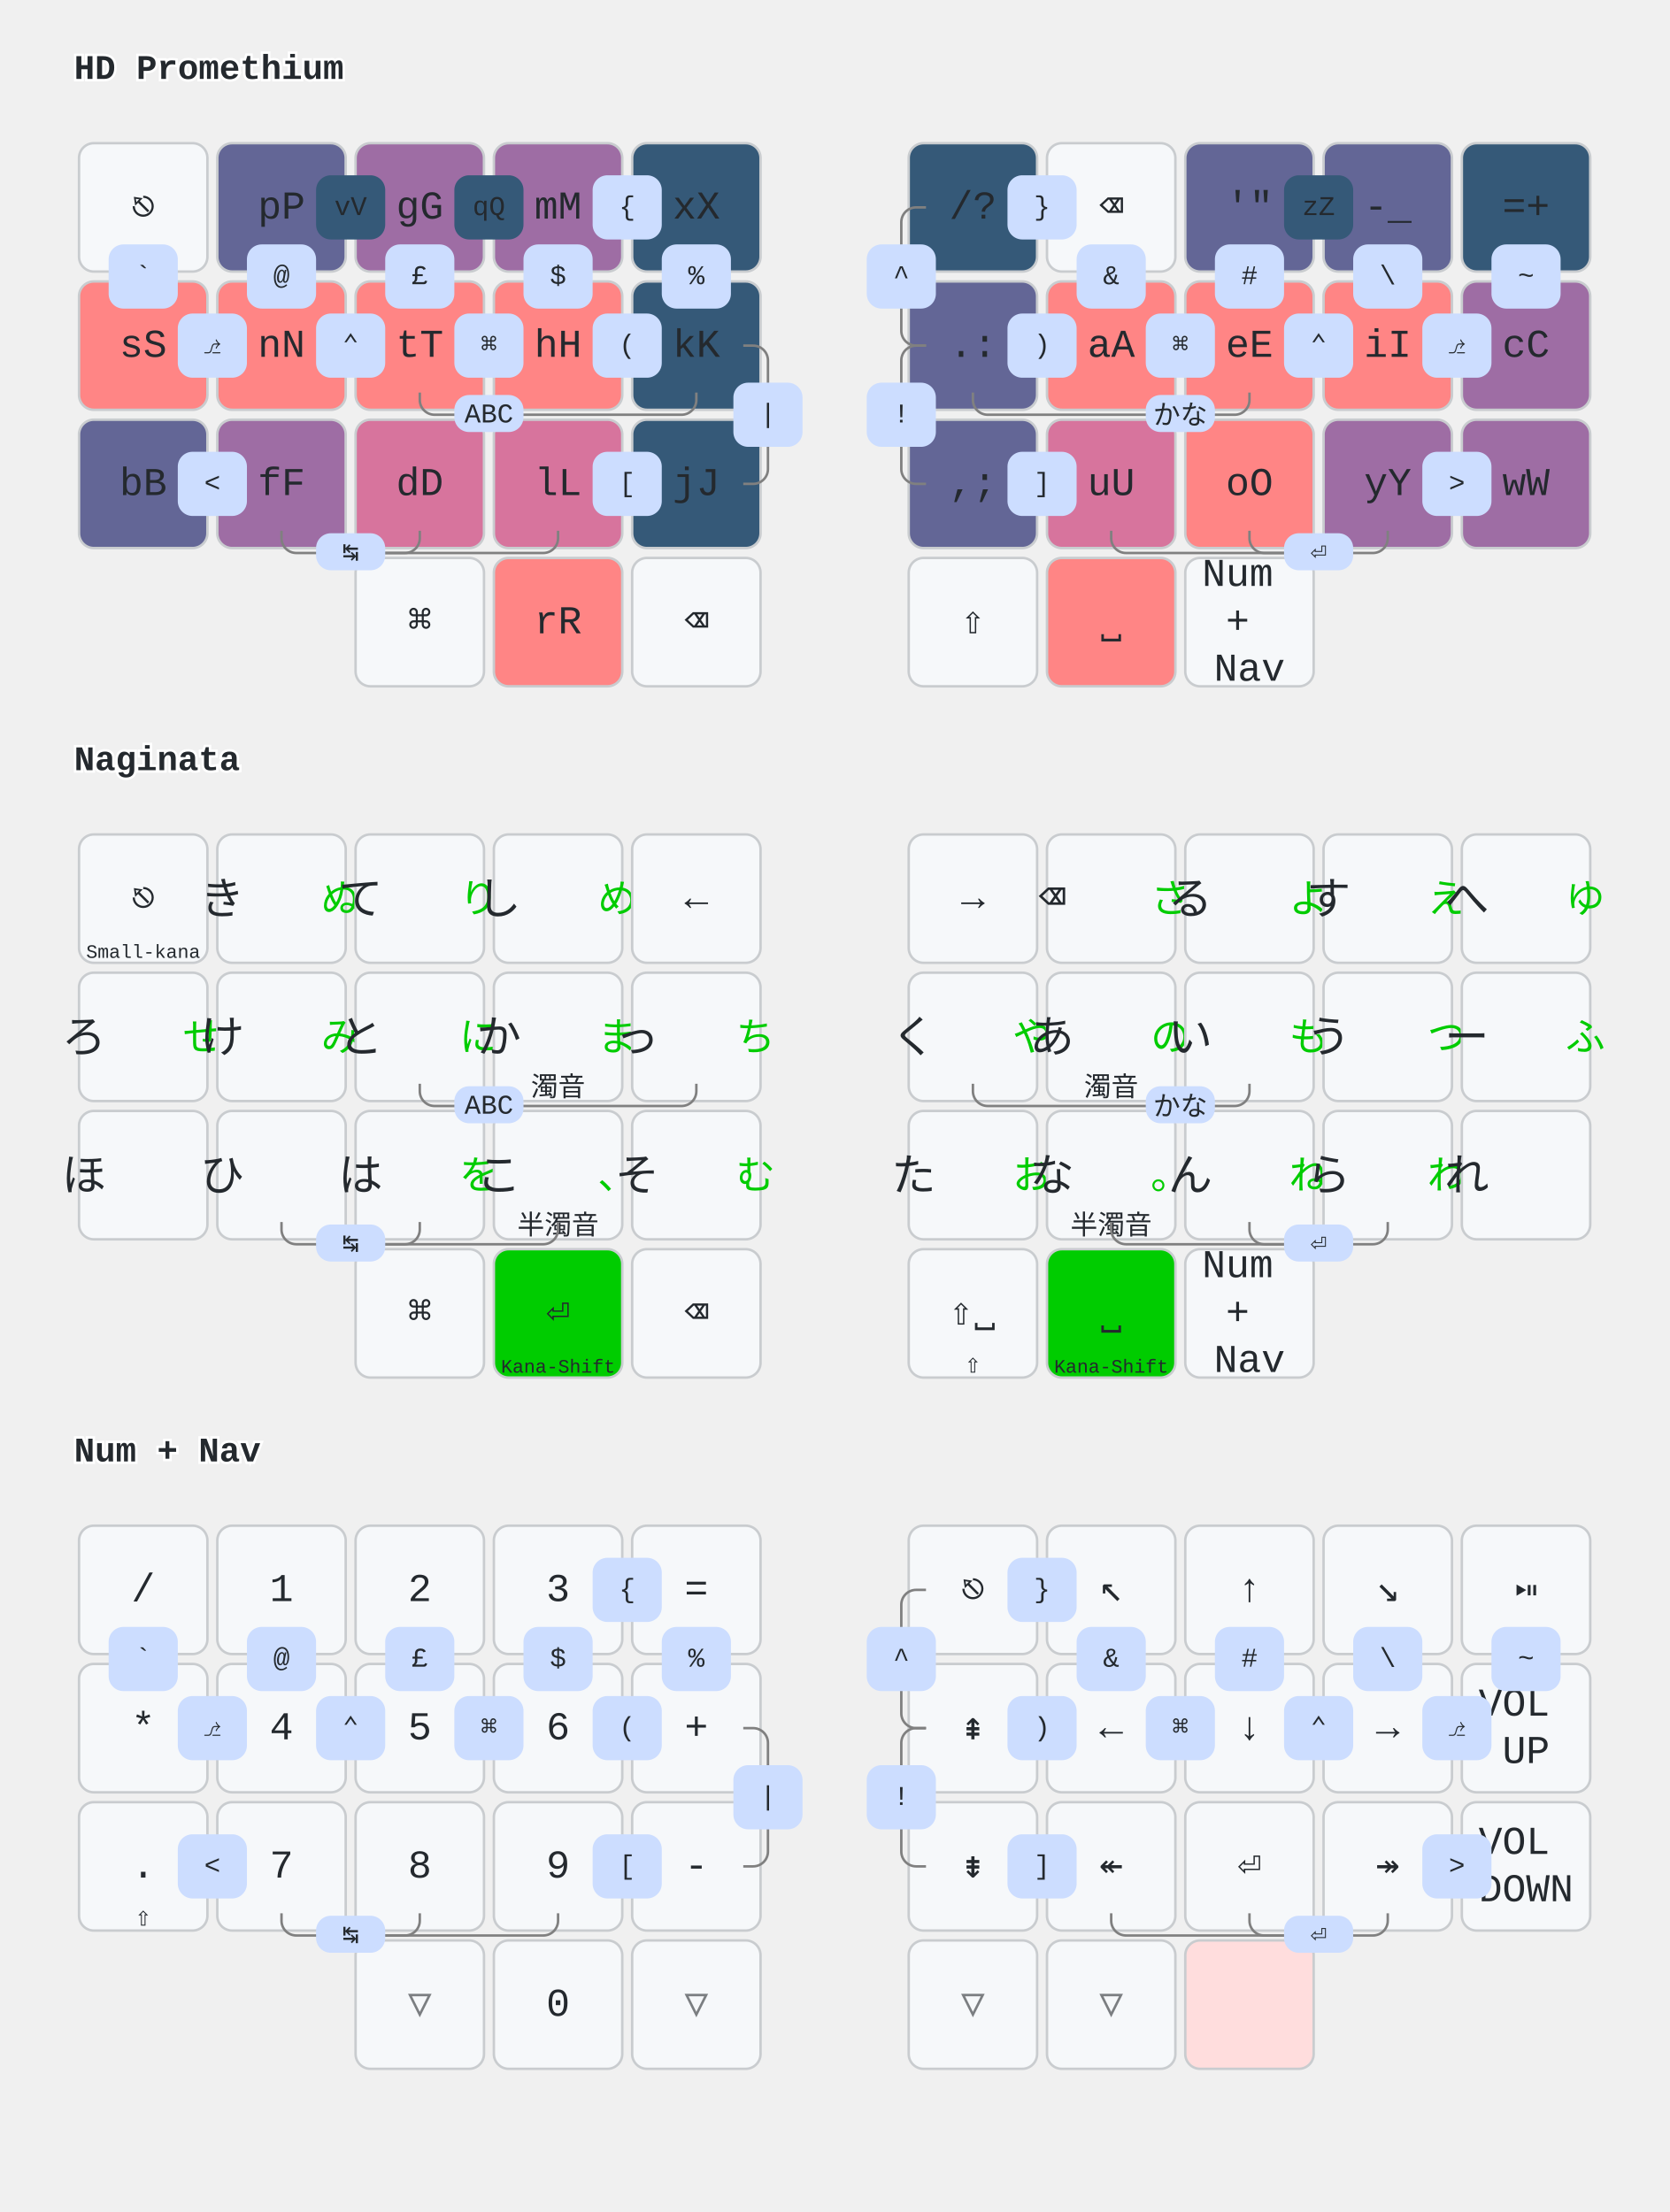
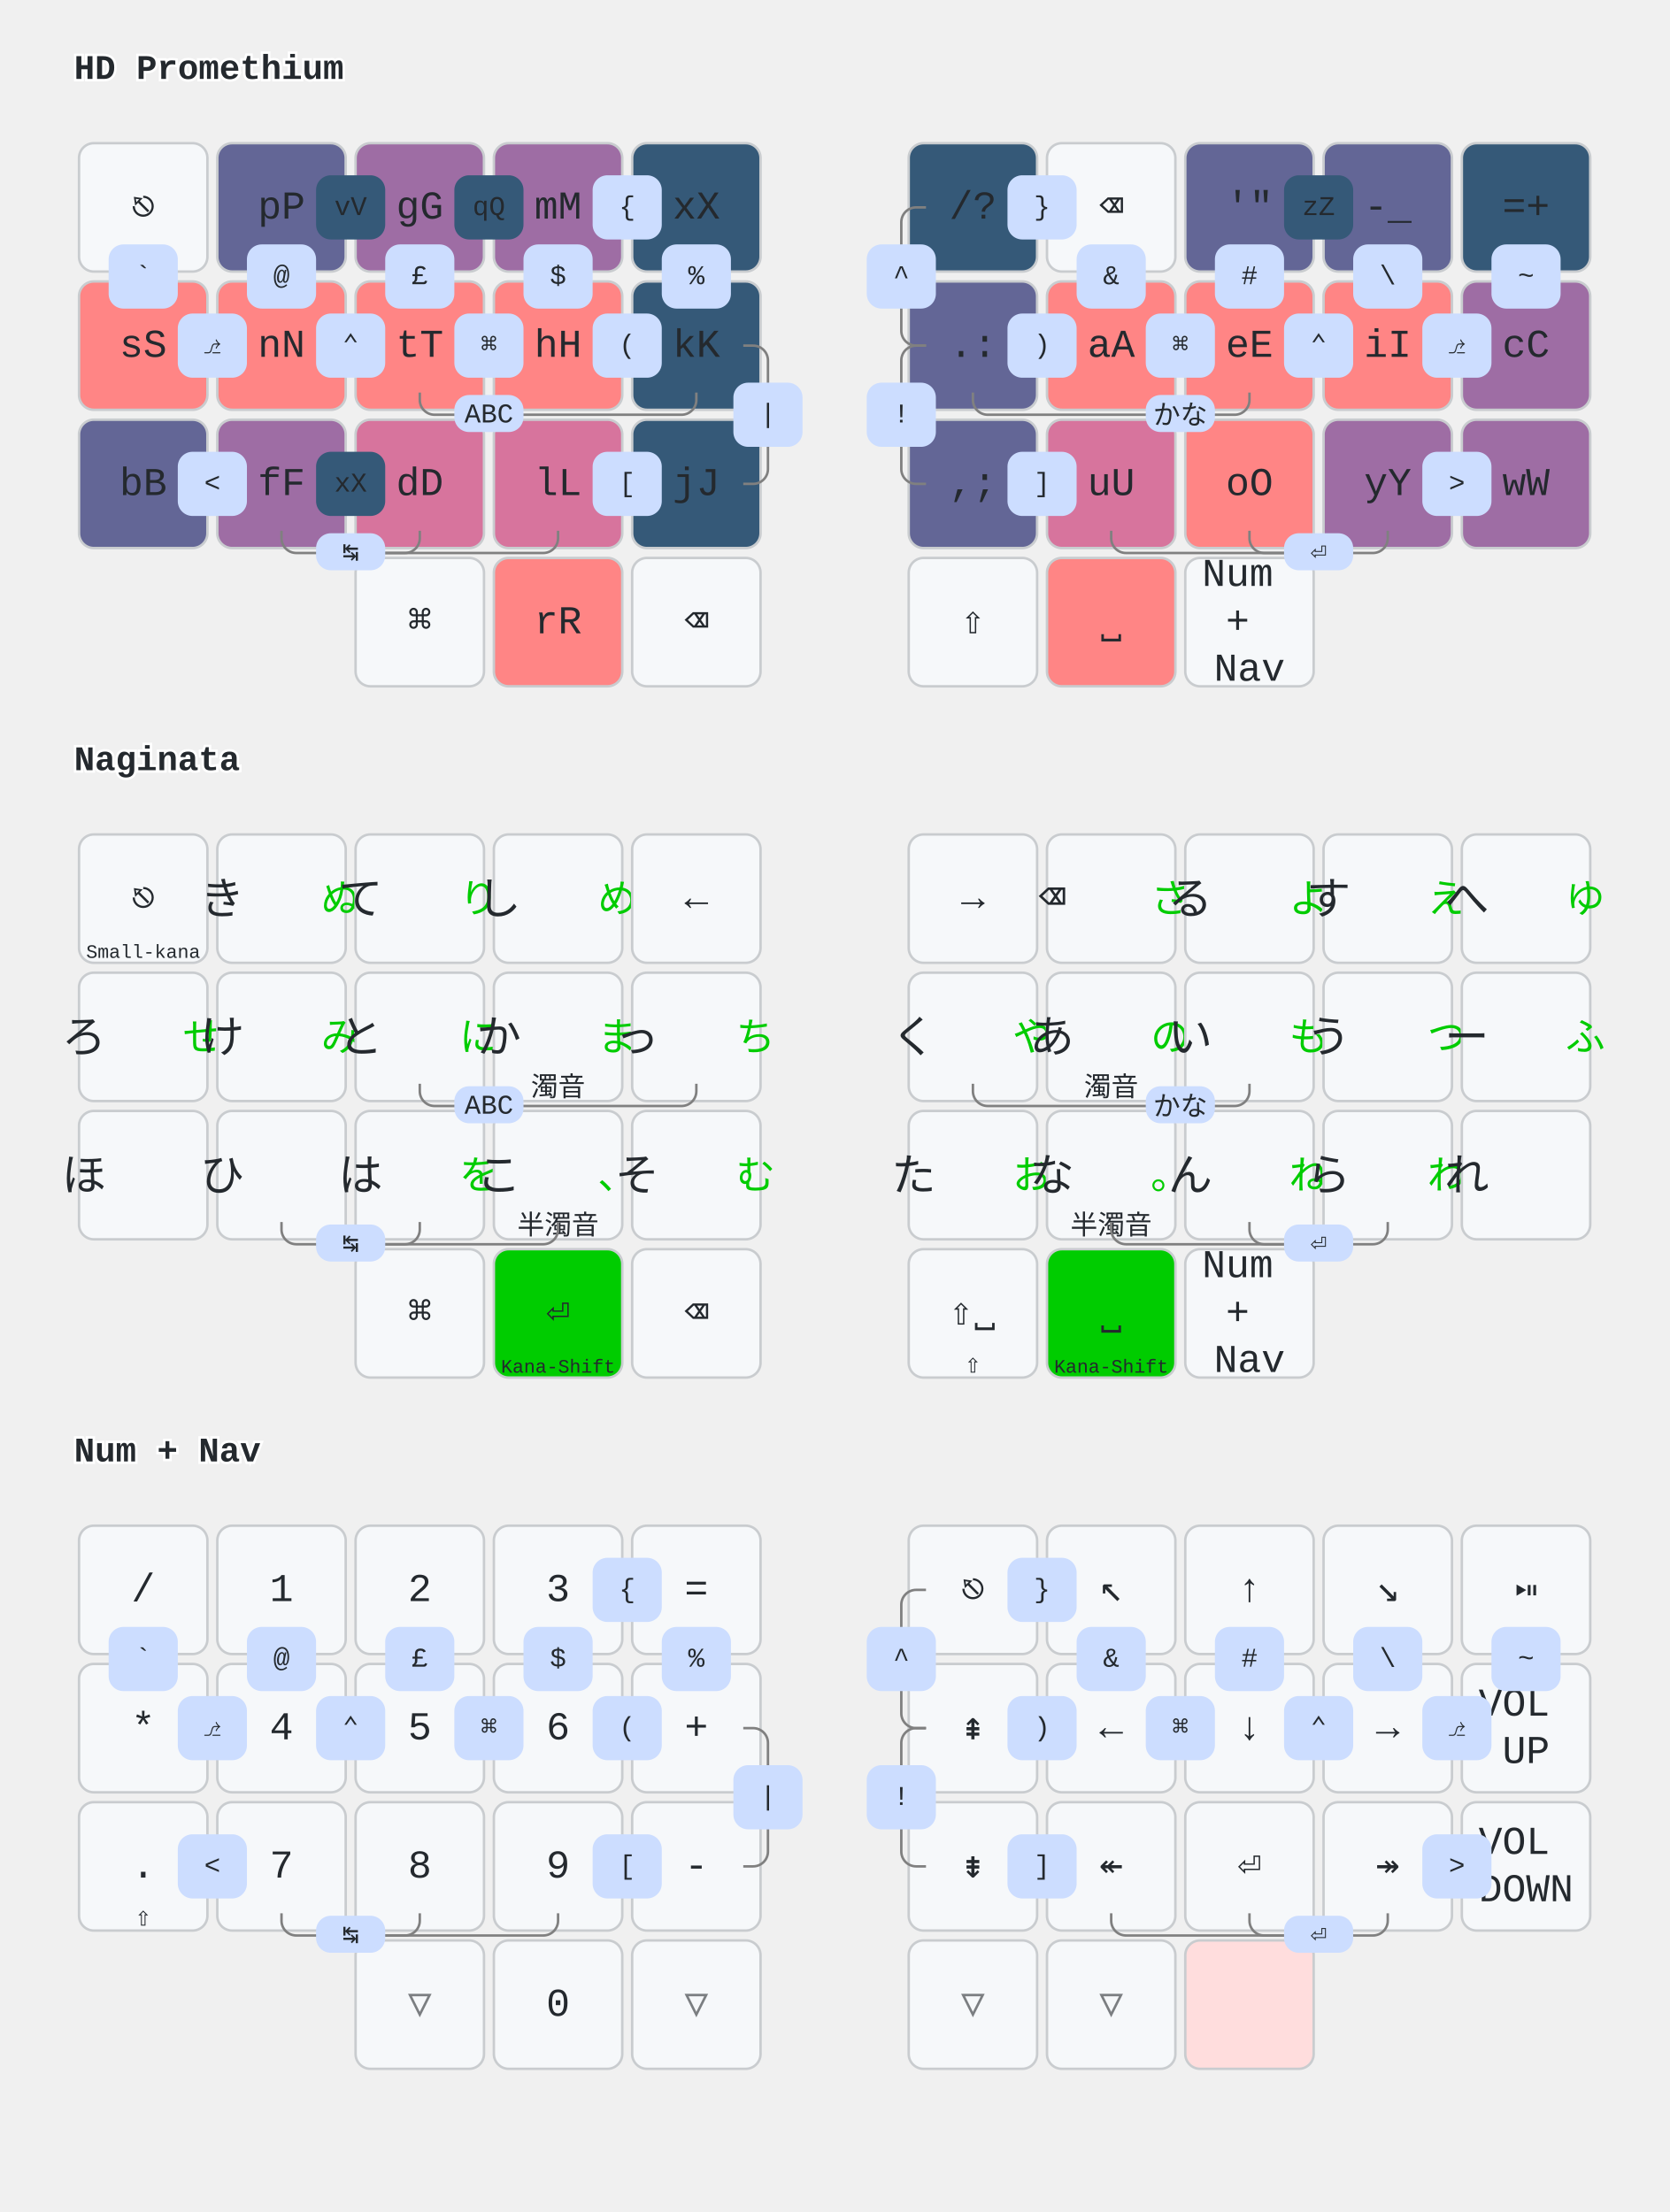
<svg xmlns="http://www.w3.org/2000/svg" width="676" height="896" viewBox="0 0 676 896" class="keymap">
  <style>/* inherit to force styles through use tags*/
svg path {
    fill: inherit;
}
/* font and background color specifications */
svg.keymap {
    font-family: SFMono-Regular,Consolas,Liberation Mono,Menlo,monospace;
    font-size: 14px;
    font-kerning: normal;
    text-rendering: optimizeLegibility;
    fill: #24292e;
}

/* default key styling */
rect.key {
    fill: #f6f8fa;
    stroke: #c9cccf;
    stroke-width: 1;
}

/* color accent for combo boxes */
rect.combo {
    fill: #cdf;
}

/* color accent for held keys */
rect.held, rect.combo.held {
    fill: #fdd;
}

/* color accent for ghost (optional) keys */
rect.ghost, rect.combo.ghost {
    stroke-dasharray: 4, 4;
    stroke-width: 2;
}

text {
    text-anchor: middle;
    dominant-baseline: middle;
}

/* styling for layer labels */
text.label {
    font-weight: bold;
    text-anchor: start;
    stroke: white;
    stroke-width: 2;
    paint-order: stroke;
}

text.tap {
    font-size: 16px;
}

/* styling for combo tap, and key hold/shifted label text */
text.combo, text.hold, text.shifted {
    font-size: 11px;
}

text.hold {
    text-anchor: middle;
    dominant-baseline: auto;
}

text.shifted {
    text-anchor: middle;
    dominant-baseline: hanging;
}

/* styling for hold/shifted label text in combo box */
text.combo.hold, text.combo.shifted {
    font-size: 8px;
}

/* lighter symbol for transparent keys */
text.trans {
    fill: #7b7e81;
}

/* styling for combo dendrons */
path.combo {
    stroke-width: 1;
    stroke: gray;
    fill: none;
}

/* Start Tabler Icons Cleanup */
/* cannot use height/width with glyphs */
.icon-tabler &gt; path {
    fill: inherit;
    stroke: inherit;
}
/* hide tabler's default box */
.icon-tabler &gt; path[stroke="none"][fill="none"] {
    visibility: collapse;
}

rect.low {
    fill: #355978;
}
rect.medium-low {
    fill: #636696;
}
rect.medium {
    fill: #9E6DA4;
}
rect.medium-high {
    fill: #D7749D;
}
rect.high {
    fill: #FF8585;
}

/* green styling for Naginata kana-shift */
rect.kshift {
    fill: #00CC00;
}
text.left {
    font-size: 18px;
    translate: 16px 7px;
}
text.right {
    fill: #00CC00;
    font-size: 16px;
    translate: -16px -10px;
}
</style>
  <g transform="translate(30, 0)" class="layer-HD Promethium">
    <text x="0" y="28" class="label" id="HD-Promethium">HD Promethium</text>
    <g transform="translate(0, 56)">
      <g transform="translate(28, 28)" class="key keypos-0">
        <rect rx="6" ry="6" x="-26" y="-26" width="52" height="52" class="key" />
        <text x="0" y="0" class="key tap">⎋</text>
      </g>
      <g transform="translate(84, 28)" class="key medium-low keypos-1">
        <rect rx="6" ry="6" x="-26" y="-26" width="52" height="52" class="key medium-low" />
        <text x="0" y="0" class="key medium-low tap">pP</text>
      </g>
      <g transform="translate(140, 28)" class="key medium keypos-2">
        <rect rx="6" ry="6" x="-26" y="-26" width="52" height="52" class="key medium" />
        <text x="0" y="0" class="key medium tap">gG</text>
      </g>
      <g transform="translate(196, 28)" class="key medium keypos-3">
        <rect rx="6" ry="6" x="-26" y="-26" width="52" height="52" class="key medium" />
        <text x="0" y="0" class="key medium tap">mM</text>
      </g>
      <g transform="translate(252, 28)" class="key low keypos-4">
        <rect rx="6" ry="6" x="-26" y="-26" width="52" height="52" class="key low" />
        <text x="0" y="0" class="key low tap">xX</text>
      </g>
      <g transform="translate(364, 28)" class="key low keypos-5">
        <rect rx="6" ry="6" x="-26" y="-26" width="52" height="52" class="key low" />
        <text x="0" y="0" class="key low tap">/?</text>
      </g>
      <g transform="translate(420, 28)" class="key keypos-6">
        <rect rx="6" ry="6" x="-26" y="-26" width="52" height="52" class="key" />
        <text x="0" y="0" class="key tap">⌫</text>
      </g>
      <g transform="translate(476, 28)" class="key medium-low keypos-7">
        <rect rx="6" ry="6" x="-26" y="-26" width="52" height="52" class="key medium-low" />
        <text x="0" y="0" class="key medium-low tap">'"</text>
      </g>
      <g transform="translate(532, 28)" class="key medium-low keypos-8">
        <rect rx="6" ry="6" x="-26" y="-26" width="52" height="52" class="key medium-low" />
        <text x="0" y="0" class="key medium-low tap">-_</text>
      </g>
      <g transform="translate(588, 28)" class="key low keypos-9">
        <rect rx="6" ry="6" x="-26" y="-26" width="52" height="52" class="key low" />
        <text x="0" y="0" class="key low tap">=+</text>
      </g>
      <g transform="translate(28, 84)" class="key high keypos-10">
        <rect rx="6" ry="6" x="-26" y="-26" width="52" height="52" class="key high" />
        <text x="0" y="0" class="key high tap">sS</text>
      </g>
      <g transform="translate(84, 84)" class="key high keypos-11">
        <rect rx="6" ry="6" x="-26" y="-26" width="52" height="52" class="key high" />
        <text x="0" y="0" class="key high tap">nN</text>
      </g>
      <g transform="translate(140, 84)" class="key high keypos-12">
        <rect rx="6" ry="6" x="-26" y="-26" width="52" height="52" class="key high" />
        <text x="0" y="0" class="key high tap">tT</text>
      </g>
      <g transform="translate(196, 84)" class="key high keypos-13">
        <rect rx="6" ry="6" x="-26" y="-26" width="52" height="52" class="key high" />
        <text x="0" y="0" class="key high tap">hH</text>
      </g>
      <g transform="translate(252, 84)" class="key low keypos-14">
        <rect rx="6" ry="6" x="-26" y="-26" width="52" height="52" class="key low" />
        <text x="0" y="0" class="key low tap">kK</text>
      </g>
      <g transform="translate(364, 84)" class="key medium-low keypos-15">
        <rect rx="6" ry="6" x="-26" y="-26" width="52" height="52" class="key medium-low" />
        <text x="0" y="0" class="key medium-low tap">.:</text>
      </g>
      <g transform="translate(420, 84)" class="key high keypos-16">
        <rect rx="6" ry="6" x="-26" y="-26" width="52" height="52" class="key high" />
        <text x="0" y="0" class="key high tap">aA</text>
      </g>
      <g transform="translate(476, 84)" class="key high keypos-17">
        <rect rx="6" ry="6" x="-26" y="-26" width="52" height="52" class="key high" />
        <text x="0" y="0" class="key high tap">eE</text>
      </g>
      <g transform="translate(532, 84)" class="key high keypos-18">
        <rect rx="6" ry="6" x="-26" y="-26" width="52" height="52" class="key high" />
        <text x="0" y="0" class="key high tap">iI</text>
      </g>
      <g transform="translate(588, 84)" class="key medium keypos-19">
        <rect rx="6" ry="6" x="-26" y="-26" width="52" height="52" class="key medium" />
        <text x="0" y="0" class="key medium tap">cC</text>
      </g>
      <g transform="translate(28, 140)" class="key medium-low keypos-20">
        <rect rx="6" ry="6" x="-26" y="-26" width="52" height="52" class="key medium-low" />
        <text x="0" y="0" class="key medium-low tap">bB</text>
      </g>
      <g transform="translate(84, 140)" class="key medium keypos-21">
        <rect rx="6" ry="6" x="-26" y="-26" width="52" height="52" class="key medium" />
        <text x="0" y="0" class="key medium tap">fF</text>
      </g>
      <g transform="translate(140, 140)" class="key medium-high keypos-22">
        <rect rx="6" ry="6" x="-26" y="-26" width="52" height="52" class="key medium-high" />
        <text x="0" y="0" class="key medium-high tap">dD</text>
      </g>
      <g transform="translate(196, 140)" class="key medium-high keypos-23">
        <rect rx="6" ry="6" x="-26" y="-26" width="52" height="52" class="key medium-high" />
        <text x="0" y="0" class="key medium-high tap">lL</text>
      </g>
      <g transform="translate(252, 140)" class="key low keypos-24">
        <rect rx="6" ry="6" x="-26" y="-26" width="52" height="52" class="key low" />
        <text x="0" y="0" class="key low tap">jJ</text>
      </g>
      <g transform="translate(364, 140)" class="key medium-low keypos-25">
        <rect rx="6" ry="6" x="-26" y="-26" width="52" height="52" class="key medium-low" />
        <text x="0" y="0" class="key medium-low tap">,;</text>
      </g>
      <g transform="translate(420, 140)" class="key medium-high keypos-26">
        <rect rx="6" ry="6" x="-26" y="-26" width="52" height="52" class="key medium-high" />
        <text x="0" y="0" class="key medium-high tap">uU</text>
      </g>
      <g transform="translate(476, 140)" class="key high keypos-27">
        <rect rx="6" ry="6" x="-26" y="-26" width="52" height="52" class="key high" />
        <text x="0" y="0" class="key high tap">oO</text>
      </g>
      <g transform="translate(532, 140)" class="key medium keypos-28">
        <rect rx="6" ry="6" x="-26" y="-26" width="52" height="52" class="key medium" />
        <text x="0" y="0" class="key medium tap">yY</text>
      </g>
      <g transform="translate(588, 140)" class="key medium keypos-29">
        <rect rx="6" ry="6" x="-26" y="-26" width="52" height="52" class="key medium" />
        <text x="0" y="0" class="key medium tap">wW</text>
      </g>
      <g transform="translate(140, 196)" class="key keypos-30">
        <rect rx="6" ry="6" x="-26" y="-26" width="52" height="52" class="key" />
        <text x="0" y="0" class="key tap">⌘</text>
      </g>
      <g transform="translate(196, 196)" class="key high keypos-31">
        <rect rx="6" ry="6" x="-26" y="-26" width="52" height="52" class="key high" />
        <text x="0" y="0" class="key high tap">rR</text>
      </g>
      <g transform="translate(252, 196)" class="key keypos-32">
        <rect rx="6" ry="6" x="-26" y="-26" width="52" height="52" class="key" />
        <text x="0" y="0" class="key tap">⌫</text>
      </g>
      <g transform="translate(364, 196)" class="key keypos-33">
        <rect rx="6" ry="6" x="-26" y="-26" width="52" height="52" class="key" />
        <text x="0" y="0" class="key tap">⇧</text>
      </g>
      <g transform="translate(420, 196)" class="key high keypos-34">
        <rect rx="6" ry="6" x="-26" y="-26" width="52" height="52" class="key high" />
        <text x="0" y="0" class="key high tap">⎵</text>
      </g>
      <g transform="translate(476, 196)" class="key keypos-35">
        <rect rx="6" ry="6" x="-26" y="-26" width="52" height="52" class="key" />
        <a href="#Num--Nav">
          <text x="0" y="0" class="key tap layer-activator">
            <tspan x="0" dy="-1.2em">Num</tspan>
            <tspan x="0" dy="1.2em">+</tspan>
            <tspan x="0" dy="1.2em">Nav</tspan>
          </text>
        </a>
      </g>
      <g class="combo combopos-2">
        <path d="M448,112 h-78 a6.0,6.0 0 0 1 -6.0,-6.0 v-3" class="combo" />
        <path d="M448,112 h22 a6.0,6.0 0 0 0 6.0,-6.0 v-3" class="combo" />
        <rect rx="6" ry="6" x="434" y="104" width="28" height="15" class="combo" />
        <text x="448" y="112" class="combo tap">かな</text>
      </g>
      <g class="combo combopos-3">
        <path d="M168,112 h78 a6.0,6.0 0 0 0 6.0,-6.0 v-3" class="combo" />
        <path d="M168,112 h-22 a6.0,6.0 0 0 1 -6.0,-6.0 v-3" class="combo" />
        <rect rx="6" ry="6" x="154" y="104" width="28" height="15" class="combo" />
        <text x="168" y="112" class="combo tap">ABC</text>
      </g>
      <g class="combo combopos-4">
        <path d="M112,168 h78 a6.0,6.0 0 0 0 6.0,-6.0 v-3" class="combo" />
        <path d="M112,168 h22 a6.0,6.0 0 0 0 6.0,-6.0 v-3" class="combo" />
        <path d="M112,168 h-22 a6.0,6.0 0 0 1 -6.0,-6.0 v-3" class="combo" />
        <rect rx="6" ry="6" x="98" y="160" width="28" height="15" class="combo" />
        <text x="112" y="168" class="combo tap">↹</text>
      </g>
      <g class="combo combopos-5">
        <path d="M504,168 h-78 a6.0,6.0 0 0 1 -6.0,-6.0 v-3" class="combo" />
        <path d="M504,168 h-22 a6.0,6.0 0 0 1 -6.0,-6.0 v-3" class="combo" />
        <path d="M504,168 h22 a6.0,6.0 0 0 0 6.0,-6.0 v-3" class="combo" />
        <rect rx="6" ry="6" x="490" y="160" width="28" height="15" class="combo" />
        <text x="504" y="168" class="combo tap">⏎</text>
      </g>
      <g class="combo combopos-6">
        <rect rx="6" ry="6" x="42" y="71" width="28" height="26" class="combo" />
        <text x="56" y="84" class="combo tap">⎇</text>
      </g>
      <g class="combo combopos-7">
        <rect rx="6" ry="6" x="98" y="71" width="28" height="26" class="combo" />
        <text x="112" y="84" class="combo tap">⌃</text>
      </g>
      <g class="combo combopos-8">
        <rect rx="6" ry="6" x="154" y="71" width="28" height="26" class="combo" />
        <text x="168" y="84" class="combo tap">⌘</text>
      </g>
      <g class="combo combopos-9">
        <rect rx="6" ry="6" x="546" y="71" width="28" height="26" class="combo" />
        <text x="560" y="84" class="combo tap">⎇</text>
      </g>
      <g class="combo combopos-10">
        <rect rx="6" ry="6" x="490" y="71" width="28" height="26" class="combo" />
        <text x="504" y="84" class="combo tap">⌃</text>
      </g>
      <g class="combo combopos-11">
        <rect rx="6" ry="6" x="434" y="71" width="28" height="26" class="combo" />
        <text x="448" y="84" class="combo tap">⌘</text>
      </g>
      <g class="combo low combopos-12">
        <rect rx="6" ry="6" x="154" y="15" width="28" height="26" class="combo low" />
        <text x="168" y="28" class="combo low tap">qQ</text>
      </g>
      <g class="combo low combopos-13">
        <rect rx="6" ry="6" x="490" y="15" width="28" height="26" class="combo low" />
        <text x="504" y="28" class="combo low tap">zZ</text>
      </g>
      <g class="combo low combopos-14">
        <rect rx="6" ry="6" x="98" y="15" width="28" height="26" class="combo low" />
        <text x="112" y="28" class="combo low tap">vV</text>
      </g>
-       <g class="combo combopos-15">
+       <g class="combo low combopos-15">
+         <rect rx="6" ry="6" x="98" y="127" width="28" height="26" class="combo low" />
+         <text x="112" y="140" class="combo low tap">xX</text>
+       </g>
+       <g class="combo combopos-16">
        <rect rx="6" ry="6" x="14" y="43" width="28" height="26" class="combo" />
        <text x="28" y="56" class="combo tap">`</text>
      </g>
-       <g class="combo combopos-16">
+       <g class="combo combopos-17">
        <rect rx="6" ry="6" x="70" y="43" width="28" height="26" class="combo" />
        <text x="84" y="56" class="combo tap">@</text>
      </g>
-       <g class="combo combopos-17">
+       <g class="combo combopos-18">
        <rect rx="6" ry="6" x="126" y="43" width="28" height="26" class="combo" />
        <text x="140" y="56" class="combo tap">£</text>
      </g>
-       <g class="combo combopos-18">
+       <g class="combo combopos-19">
        <rect rx="6" ry="6" x="182" y="43" width="28" height="26" class="combo" />
        <text x="196" y="56" class="combo tap">$</text>
      </g>
-       <g class="combo combopos-19">
+       <g class="combo combopos-20">
        <rect rx="6" ry="6" x="238" y="43" width="28" height="26" class="combo" />
        <text x="252" y="56" class="combo tap">%</text>
      </g>
-       <g class="combo combopos-20">
+       <g class="combo combopos-21">
        <path d="M281,112 v-22 a6.0,6.0 0 0 0 -6.0,-6.0 h-4" class="combo" />
        <path d="M281,112 v22 a6.0,6.0 0 0 1 -6.0,6.0 h-4" class="combo" />
        <rect rx="6" ry="6" x="267" y="99" width="28" height="26" class="combo" />
        <text x="281" y="112" class="combo tap">|</text>
      </g>
-       <g class="combo combopos-21">
+       <g class="combo combopos-22">
        <path d="M335,112 v-22 a6.0,6.0 0 0 1 6.0,-6.0 h4" class="combo" />
        <path d="M335,112 v22 a6.0,6.0 0 0 0 6.0,6.0 h4" class="combo" />
        <rect rx="6" ry="6" x="321" y="99" width="28" height="26" class="combo" />
        <text x="335" y="112" class="combo tap">!</text>
      </g>
-       <g class="combo combopos-22">
+       <g class="combo combopos-23">
        <path d="M335,56 v-22 a6.0,6.0 0 0 1 6.0,-6.0 h4" class="combo" />
        <path d="M335,56 v22 a6.0,6.0 0 0 0 6.0,6.0 h4" class="combo" />
        <rect rx="6" ry="6" x="321" y="43" width="28" height="26" class="combo" />
        <text x="335" y="56" class="combo tap">^</text>
      </g>
-       <g class="combo combopos-23">
+       <g class="combo combopos-24">
        <rect rx="6" ry="6" x="406" y="43" width="28" height="26" class="combo" />
        <text x="420" y="56" class="combo tap">&amp;</text>
      </g>
-       <g class="combo combopos-24">
+       <g class="combo combopos-25">
        <rect rx="6" ry="6" x="462" y="43" width="28" height="26" class="combo" />
        <text x="476" y="56" class="combo tap">#</text>
      </g>
-       <g class="combo combopos-25">
+       <g class="combo combopos-26">
        <rect rx="6" ry="6" x="518" y="43" width="28" height="26" class="combo" />
        <text x="532" y="56" class="combo tap">\</text>
      </g>
-       <g class="combo combopos-26">
+       <g class="combo combopos-27">
        <rect rx="6" ry="6" x="574" y="43" width="28" height="26" class="combo" />
        <text x="588" y="56" class="combo tap">~</text>
      </g>
-       <g class="combo combopos-27">
+       <g class="combo combopos-28">
        <rect rx="6" ry="6" x="210" y="15" width="28" height="26" class="combo" />
        <text x="224" y="28" class="combo tap">{</text>
      </g>
-       <g class="combo combopos-28">
+       <g class="combo combopos-29">
        <rect rx="6" ry="6" x="378" y="15" width="28" height="26" class="combo" />
        <text x="392" y="28" class="combo tap">}</text>
      </g>
-       <g class="combo combopos-29">
+       <g class="combo combopos-30">
        <rect rx="6" ry="6" x="210" y="71" width="28" height="26" class="combo" />
        <text x="224" y="84" class="combo tap">(</text>
      </g>
-       <g class="combo combopos-30">
+       <g class="combo combopos-31">
        <rect rx="6" ry="6" x="378" y="71" width="28" height="26" class="combo" />
        <text x="392" y="84" class="combo tap">)</text>
      </g>
-       <g class="combo combopos-31">
+       <g class="combo combopos-32">
        <rect rx="6" ry="6" x="210" y="127" width="28" height="26" class="combo" />
        <text x="224" y="140" class="combo tap">[</text>
      </g>
-       <g class="combo combopos-32">
+       <g class="combo combopos-33">
        <rect rx="6" ry="6" x="378" y="127" width="28" height="26" class="combo" />
        <text x="392" y="140" class="combo tap">]</text>
      </g>
-       <g class="combo combopos-33">
+       <g class="combo combopos-34">
        <rect rx="6" ry="6" x="42" y="127" width="28" height="26" class="combo" />
        <text x="56" y="140" class="combo tap">&lt;</text>
      </g>
-       <g class="combo combopos-34">
+       <g class="combo combopos-35">
        <rect rx="6" ry="6" x="546" y="127" width="28" height="26" class="combo" />
        <text x="560" y="140" class="combo tap">&gt;</text>
      </g>
    </g>
  </g>
  <g transform="translate(30, 280)" class="layer-Naginata">
    <text x="0" y="28" class="label" id="Naginata">Naginata</text>
    <g transform="translate(0, 56)">
      <g transform="translate(28, 28)" class="key keypos-0">
        <rect rx="6" ry="6" x="-26" y="-26" width="52" height="52" class="key" />
        <text x="0" y="0" class="key tap">⎋</text>
        <text x="0" y="24" class="key hold">
          <tspan style="font-size: 70%">Small-kana</tspan>
        </text>
      </g>
      <g transform="translate(84, 28)" class="key keypos-1">
        <rect rx="6" ry="6" x="-26" y="-26" width="52" height="52" class="key" />
        <text x="-24" y="0" class="key left">き</text>
        <text x="24" y="0" class="key right">ぬ</text>
      </g>
      <g transform="translate(140, 28)" class="key keypos-2">
        <rect rx="6" ry="6" x="-26" y="-26" width="52" height="52" class="key" />
        <text x="-24" y="0" class="key left">て</text>
        <text x="24" y="0" class="key right">り</text>
      </g>
      <g transform="translate(196, 28)" class="key keypos-3">
        <rect rx="6" ry="6" x="-26" y="-26" width="52" height="52" class="key" />
        <text x="-24" y="0" class="key left">し</text>
        <text x="24" y="0" class="key right">め</text>
      </g>
      <g transform="translate(252, 28)" class="key keypos-4">
        <rect rx="6" ry="6" x="-26" y="-26" width="52" height="52" class="key" />
        <text x="0" y="0" class="key tap">←</text>
      </g>
      <g transform="translate(364, 28)" class="key keypos-5">
        <rect rx="6" ry="6" x="-26" y="-26" width="52" height="52" class="key" />
        <text x="0" y="0" class="key tap">→</text>
      </g>
      <g transform="translate(420, 28)" class="key keypos-6">
        <rect rx="6" ry="6" x="-26" y="-26" width="52" height="52" class="key" />
        <text x="-24" y="0" class="key left">⌫</text>
        <text x="24" y="0" class="key right">さ</text>
      </g>
      <g transform="translate(476, 28)" class="key keypos-7">
        <rect rx="6" ry="6" x="-26" y="-26" width="52" height="52" class="key" />
        <text x="-24" y="0" class="key left">る</text>
        <text x="24" y="0" class="key right">よ</text>
      </g>
      <g transform="translate(532, 28)" class="key keypos-8">
        <rect rx="6" ry="6" x="-26" y="-26" width="52" height="52" class="key" />
        <text x="-24" y="0" class="key left">す</text>
        <text x="24" y="0" class="key right">え</text>
      </g>
      <g transform="translate(588, 28)" class="key keypos-9">
        <rect rx="6" ry="6" x="-26" y="-26" width="52" height="52" class="key" />
        <text x="-24" y="0" class="key left">へ</text>
        <text x="24" y="0" class="key right">ゆ</text>
      </g>
      <g transform="translate(28, 84)" class="key keypos-10">
        <rect rx="6" ry="6" x="-26" y="-26" width="52" height="52" class="key" />
        <text x="-24" y="0" class="key left">ろ</text>
        <text x="24" y="0" class="key right">せ</text>
      </g>
      <g transform="translate(84, 84)" class="key keypos-11">
        <rect rx="6" ry="6" x="-26" y="-26" width="52" height="52" class="key" />
        <text x="-24" y="0" class="key left">け</text>
        <text x="24" y="0" class="key right">み</text>
      </g>
      <g transform="translate(140, 84)" class="key keypos-12">
        <rect rx="6" ry="6" x="-26" y="-26" width="52" height="52" class="key" />
        <text x="-24" y="0" class="key left">と</text>
        <text x="24" y="0" class="key right">に</text>
      </g>
      <g transform="translate(196, 84)" class="key keypos-13">
        <rect rx="6" ry="6" x="-26" y="-26" width="52" height="52" class="key" />
        <text x="0" y="24" class="key hold">濁音</text>
        <text x="-24" y="0" class="key left">か</text>
        <text x="24" y="0" class="key right">ま</text>
      </g>
      <g transform="translate(252, 84)" class="key keypos-14">
        <rect rx="6" ry="6" x="-26" y="-26" width="52" height="52" class="key" />
        <text x="-24" y="0" class="key left">っ</text>
        <text x="24" y="0" class="key right">ち</text>
      </g>
      <g transform="translate(364, 84)" class="key keypos-15">
        <rect rx="6" ry="6" x="-26" y="-26" width="52" height="52" class="key" />
        <text x="-24" y="0" class="key left">く</text>
        <text x="24" y="0" class="key right">や</text>
      </g>
      <g transform="translate(420, 84)" class="key keypos-16">
        <rect rx="6" ry="6" x="-26" y="-26" width="52" height="52" class="key" />
        <text x="0" y="24" class="key hold">濁音</text>
        <text x="-24" y="0" class="key left">あ</text>
        <text x="24" y="0" class="key right">の</text>
      </g>
      <g transform="translate(476, 84)" class="key keypos-17">
        <rect rx="6" ry="6" x="-26" y="-26" width="52" height="52" class="key" />
        <text x="-24" y="0" class="key left">い</text>
        <text x="24" y="0" class="key right">も</text>
      </g>
      <g transform="translate(532, 84)" class="key keypos-18">
        <rect rx="6" ry="6" x="-26" y="-26" width="52" height="52" class="key" />
        <text x="-24" y="0" class="key left">う</text>
        <text x="24" y="0" class="key right">つ</text>
      </g>
      <g transform="translate(588, 84)" class="key keypos-19">
        <rect rx="6" ry="6" x="-26" y="-26" width="52" height="52" class="key" />
        <text x="-24" y="0" class="key left">ー</text>
        <text x="24" y="0" class="key right">ふ</text>
      </g>
      <g transform="translate(28, 140)" class="key keypos-20">
        <rect rx="6" ry="6" x="-26" y="-26" width="52" height="52" class="key" />
        <text x="-24" y="0" class="key left">ほ</text>
      </g>
      <g transform="translate(84, 140)" class="key keypos-21">
        <rect rx="6" ry="6" x="-26" y="-26" width="52" height="52" class="key" />
        <text x="-24" y="0" class="key left">ひ</text>
      </g>
      <g transform="translate(140, 140)" class="key keypos-22">
        <rect rx="6" ry="6" x="-26" y="-26" width="52" height="52" class="key" />
        <text x="-24" y="0" class="key left">は</text>
        <text x="24" y="0" class="key right">を</text>
      </g>
      <g transform="translate(196, 140)" class="key keypos-23">
        <rect rx="6" ry="6" x="-26" y="-26" width="52" height="52" class="key" />
        <text x="0" y="24" class="key hold">半濁音</text>
        <text x="-24" y="0" class="key left">こ</text>
        <text x="24" y="0" class="key right">、</text>
      </g>
      <g transform="translate(252, 140)" class="key keypos-24">
        <rect rx="6" ry="6" x="-26" y="-26" width="52" height="52" class="key" />
        <text x="-24" y="0" class="key left">そ</text>
        <text x="24" y="0" class="key right">む</text>
      </g>
      <g transform="translate(364, 140)" class="key keypos-25">
        <rect rx="6" ry="6" x="-26" y="-26" width="52" height="52" class="key" />
        <text x="-24" y="0" class="key left">た</text>
        <text x="24" y="0" class="key right">お</text>
      </g>
      <g transform="translate(420, 140)" class="key keypos-26">
        <rect rx="6" ry="6" x="-26" y="-26" width="52" height="52" class="key" />
        <text x="0" y="24" class="key hold">半濁音</text>
        <text x="-24" y="0" class="key left">な</text>
        <text x="24" y="0" class="key right">。</text>
      </g>
      <g transform="translate(476, 140)" class="key keypos-27">
        <rect rx="6" ry="6" x="-26" y="-26" width="52" height="52" class="key" />
        <text x="-24" y="0" class="key left">ん</text>
        <text x="24" y="0" class="key right">ね</text>
      </g>
      <g transform="translate(532, 140)" class="key keypos-28">
        <rect rx="6" ry="6" x="-26" y="-26" width="52" height="52" class="key" />
        <text x="-24" y="0" class="key left">ら</text>
        <text x="24" y="0" class="key right">わ</text>
      </g>
      <g transform="translate(588, 140)" class="key keypos-29">
        <rect rx="6" ry="6" x="-26" y="-26" width="52" height="52" class="key" />
        <text x="-24" y="0" class="key left">れ</text>
      </g>
      <g transform="translate(140, 196)" class="key keypos-30">
        <rect rx="6" ry="6" x="-26" y="-26" width="52" height="52" class="key" />
        <text x="0" y="0" class="key tap">⌘</text>
      </g>
      <g transform="translate(196, 196)" class="key kshift keypos-31">
        <rect rx="6" ry="6" x="-26" y="-26" width="52" height="52" class="key kshift" />
        <text x="0" y="0" class="key kshift tap">⏎</text>
        <text x="0" y="24" class="key kshift hold">
          <tspan style="font-size: 70%">Kana-Shift</tspan>
        </text>
      </g>
      <g transform="translate(252, 196)" class="key keypos-32">
        <rect rx="6" ry="6" x="-26" y="-26" width="52" height="52" class="key" />
        <text x="0" y="0" class="key tap">⌫</text>
      </g>
      <g transform="translate(364, 196)" class="key keypos-33">
        <rect rx="6" ry="6" x="-26" y="-26" width="52" height="52" class="key" />
        <text x="0" y="0" class="key tap">⇧⎵</text>
        <text x="0" y="24" class="key hold">⇧</text>
      </g>
      <g transform="translate(420, 196)" class="key kshift keypos-34">
        <rect rx="6" ry="6" x="-26" y="-26" width="52" height="52" class="key kshift" />
        <text x="0" y="0" class="key kshift tap">⎵</text>
        <text x="0" y="24" class="key kshift hold">
          <tspan style="font-size: 70%">Kana-Shift</tspan>
        </text>
      </g>
      <g transform="translate(476, 196)" class="key keypos-35">
        <rect rx="6" ry="6" x="-26" y="-26" width="52" height="52" class="key" />
        <a href="#Num--Nav">
          <text x="0" y="0" class="key tap layer-activator">
            <tspan x="0" dy="-1.2em">Num</tspan>
            <tspan x="0" dy="1.2em">+</tspan>
            <tspan x="0" dy="1.2em">Nav</tspan>
          </text>
        </a>
      </g>
      <g class="combo combopos-0">
        <path d="M448,112 h-78 a6.0,6.0 0 0 1 -6.0,-6.0 v-3" class="combo" />
        <path d="M448,112 h22 a6.0,6.0 0 0 0 6.0,-6.0 v-3" class="combo" />
        <rect rx="6" ry="6" x="434" y="104" width="28" height="15" class="combo" />
        <text x="448" y="112" class="combo tap">かな</text>
      </g>
      <g class="combo combopos-1">
        <path d="M168,112 h78 a6.0,6.0 0 0 0 6.0,-6.0 v-3" class="combo" />
        <path d="M168,112 h-22 a6.0,6.0 0 0 1 -6.0,-6.0 v-3" class="combo" />
        <rect rx="6" ry="6" x="154" y="104" width="28" height="15" class="combo" />
        <text x="168" y="112" class="combo tap">ABC</text>
      </g>
      <g class="combo combopos-2">
        <path d="M112,168 h78 a6.0,6.0 0 0 0 6.0,-6.0 v-3" class="combo" />
        <path d="M112,168 h22 a6.0,6.0 0 0 0 6.0,-6.0 v-3" class="combo" />
        <path d="M112,168 h-22 a6.0,6.0 0 0 1 -6.0,-6.0 v-3" class="combo" />
        <rect rx="6" ry="6" x="98" y="160" width="28" height="15" class="combo" />
        <text x="112" y="168" class="combo tap">↹</text>
      </g>
      <g class="combo combopos-3">
        <path d="M504,168 h-78 a6.0,6.0 0 0 1 -6.0,-6.0 v-3" class="combo" />
        <path d="M504,168 h-22 a6.0,6.0 0 0 1 -6.0,-6.0 v-3" class="combo" />
        <path d="M504,168 h22 a6.0,6.0 0 0 0 6.0,-6.0 v-3" class="combo" />
        <rect rx="6" ry="6" x="490" y="160" width="28" height="15" class="combo" />
        <text x="504" y="168" class="combo tap">⏎</text>
      </g>
    </g>
  </g>
  <g transform="translate(30, 560)" class="layer-Num + Nav">
    <text x="0" y="28" class="label" id="Num--Nav">Num + Nav</text>
    <g transform="translate(0, 56)">
      <g transform="translate(28, 28)" class="key keypos-0">
        <rect rx="6" ry="6" x="-26" y="-26" width="52" height="52" class="key" />
        <text x="0" y="0" class="key tap">/</text>
      </g>
      <g transform="translate(84, 28)" class="key keypos-1">
        <rect rx="6" ry="6" x="-26" y="-26" width="52" height="52" class="key" />
        <text x="0" y="0" class="key tap">1</text>
      </g>
      <g transform="translate(140, 28)" class="key keypos-2">
        <rect rx="6" ry="6" x="-26" y="-26" width="52" height="52" class="key" />
        <text x="0" y="0" class="key tap">2</text>
      </g>
      <g transform="translate(196, 28)" class="key keypos-3">
        <rect rx="6" ry="6" x="-26" y="-26" width="52" height="52" class="key" />
        <text x="0" y="0" class="key tap">3</text>
      </g>
      <g transform="translate(252, 28)" class="key keypos-4">
        <rect rx="6" ry="6" x="-26" y="-26" width="52" height="52" class="key" />
        <text x="0" y="0" class="key tap">=</text>
      </g>
      <g transform="translate(364, 28)" class="key keypos-5">
        <rect rx="6" ry="6" x="-26" y="-26" width="52" height="52" class="key" />
        <text x="0" y="0" class="key tap">⎋</text>
      </g>
      <g transform="translate(420, 28)" class="key keypos-6">
        <rect rx="6" ry="6" x="-26" y="-26" width="52" height="52" class="key" />
        <text x="0" y="0" class="key tap">↖</text>
      </g>
      <g transform="translate(476, 28)" class="key keypos-7">
        <rect rx="6" ry="6" x="-26" y="-26" width="52" height="52" class="key" />
        <text x="0" y="0" class="key tap">↑</text>
      </g>
      <g transform="translate(532, 28)" class="key keypos-8">
        <rect rx="6" ry="6" x="-26" y="-26" width="52" height="52" class="key" />
        <text x="0" y="0" class="key tap">↘</text>
      </g>
      <g transform="translate(588, 28)" class="key keypos-9">
        <rect rx="6" ry="6" x="-26" y="-26" width="52" height="52" class="key" />
        <text x="0" y="0" class="key tap">⏯</text>
      </g>
      <g transform="translate(28, 84)" class="key keypos-10">
        <rect rx="6" ry="6" x="-26" y="-26" width="52" height="52" class="key" />
        <text x="0" y="0" class="key tap">*</text>
      </g>
      <g transform="translate(84, 84)" class="key keypos-11">
        <rect rx="6" ry="6" x="-26" y="-26" width="52" height="52" class="key" />
        <text x="0" y="0" class="key tap">4</text>
      </g>
      <g transform="translate(140, 84)" class="key keypos-12">
        <rect rx="6" ry="6" x="-26" y="-26" width="52" height="52" class="key" />
        <text x="0" y="0" class="key tap">5</text>
      </g>
      <g transform="translate(196, 84)" class="key keypos-13">
        <rect rx="6" ry="6" x="-26" y="-26" width="52" height="52" class="key" />
        <text x="0" y="0" class="key tap">6</text>
      </g>
      <g transform="translate(252, 84)" class="key keypos-14">
        <rect rx="6" ry="6" x="-26" y="-26" width="52" height="52" class="key" />
        <text x="0" y="0" class="key tap">+</text>
      </g>
      <g transform="translate(364, 84)" class="key keypos-15">
        <rect rx="6" ry="6" x="-26" y="-26" width="52" height="52" class="key" />
        <text x="0" y="0" class="key tap">⇞</text>
      </g>
      <g transform="translate(420, 84)" class="key keypos-16">
        <rect rx="6" ry="6" x="-26" y="-26" width="52" height="52" class="key" />
        <text x="0" y="0" class="key tap">←</text>
      </g>
      <g transform="translate(476, 84)" class="key keypos-17">
        <rect rx="6" ry="6" x="-26" y="-26" width="52" height="52" class="key" />
        <text x="0" y="0" class="key tap">↓</text>
      </g>
      <g transform="translate(532, 84)" class="key keypos-18">
        <rect rx="6" ry="6" x="-26" y="-26" width="52" height="52" class="key" />
        <text x="0" y="0" class="key tap">→</text>
      </g>
      <g transform="translate(588, 84)" class="key keypos-19">
        <rect rx="6" ry="6" x="-26" y="-26" width="52" height="52" class="key" />
        <text x="0" y="0" class="key tap">
          <tspan x="0" dy="-0.6em">VOL</tspan>
          <tspan x="0" dy="1.2em">UP</tspan>
        </text>
      </g>
      <g transform="translate(28, 140)" class="key keypos-20">
        <rect rx="6" ry="6" x="-26" y="-26" width="52" height="52" class="key" />
        <text x="0" y="0" class="key tap">.</text>
        <text x="0" y="24" class="key hold">⇧</text>
      </g>
      <g transform="translate(84, 140)" class="key keypos-21">
        <rect rx="6" ry="6" x="-26" y="-26" width="52" height="52" class="key" />
        <text x="0" y="0" class="key tap">7</text>
      </g>
      <g transform="translate(140, 140)" class="key keypos-22">
        <rect rx="6" ry="6" x="-26" y="-26" width="52" height="52" class="key" />
        <text x="0" y="0" class="key tap">8</text>
      </g>
      <g transform="translate(196, 140)" class="key keypos-23">
        <rect rx="6" ry="6" x="-26" y="-26" width="52" height="52" class="key" />
        <text x="0" y="0" class="key tap">9</text>
      </g>
      <g transform="translate(252, 140)" class="key keypos-24">
        <rect rx="6" ry="6" x="-26" y="-26" width="52" height="52" class="key" />
        <text x="0" y="0" class="key tap">-</text>
      </g>
      <g transform="translate(364, 140)" class="key keypos-25">
        <rect rx="6" ry="6" x="-26" y="-26" width="52" height="52" class="key" />
        <text x="0" y="0" class="key tap">⇟</text>
      </g>
      <g transform="translate(420, 140)" class="key keypos-26">
        <rect rx="6" ry="6" x="-26" y="-26" width="52" height="52" class="key" />
        <text x="0" y="0" class="key tap">↞</text>
      </g>
      <g transform="translate(476, 140)" class="key keypos-27">
        <rect rx="6" ry="6" x="-26" y="-26" width="52" height="52" class="key" />
        <text x="0" y="0" class="key tap">⏎</text>
      </g>
      <g transform="translate(532, 140)" class="key keypos-28">
        <rect rx="6" ry="6" x="-26" y="-26" width="52" height="52" class="key" />
        <text x="0" y="0" class="key tap">↠</text>
      </g>
      <g transform="translate(588, 140)" class="key keypos-29">
        <rect rx="6" ry="6" x="-26" y="-26" width="52" height="52" class="key" />
        <text x="0" y="0" class="key tap">
          <tspan x="0" dy="-0.6em">VOL</tspan>
          <tspan x="0" dy="1.2em">DOWN</tspan>
        </text>
      </g>
      <g transform="translate(140, 196)" class="key trans keypos-30">
        <rect rx="6" ry="6" x="-26" y="-26" width="52" height="52" class="key trans" />
        <text x="0" y="0" class="key trans tap">▽</text>
      </g>
      <g transform="translate(196, 196)" class="key keypos-31">
        <rect rx="6" ry="6" x="-26" y="-26" width="52" height="52" class="key" />
        <text x="0" y="0" class="key tap">0</text>
      </g>
      <g transform="translate(252, 196)" class="key trans keypos-32">
        <rect rx="6" ry="6" x="-26" y="-26" width="52" height="52" class="key trans" />
        <text x="0" y="0" class="key trans tap">▽</text>
      </g>
      <g transform="translate(364, 196)" class="key trans keypos-33">
        <rect rx="6" ry="6" x="-26" y="-26" width="52" height="52" class="key trans" />
        <text x="0" y="0" class="key trans tap">▽</text>
      </g>
      <g transform="translate(420, 196)" class="key trans keypos-34">
        <rect rx="6" ry="6" x="-26" y="-26" width="52" height="52" class="key trans" />
        <text x="0" y="0" class="key trans tap">▽</text>
      </g>
      <g transform="translate(476, 196)" class="key held keypos-35">
        <rect rx="6" ry="6" x="-26" y="-26" width="52" height="52" class="key held" />
      </g>
      <g class="combo combopos-0">
        <path d="M112,168 h78 a6.0,6.0 0 0 0 6.0,-6.0 v-3" class="combo" />
        <path d="M112,168 h22 a6.0,6.0 0 0 0 6.0,-6.0 v-3" class="combo" />
        <path d="M112,168 h-22 a6.0,6.0 0 0 1 -6.0,-6.0 v-3" class="combo" />
        <rect rx="6" ry="6" x="98" y="160" width="28" height="15" class="combo" />
        <text x="112" y="168" class="combo tap">↹</text>
      </g>
      <g class="combo combopos-1">
        <path d="M504,168 h-78 a6.0,6.0 0 0 1 -6.0,-6.0 v-3" class="combo" />
        <path d="M504,168 h-22 a6.0,6.0 0 0 1 -6.0,-6.0 v-3" class="combo" />
        <path d="M504,168 h22 a6.0,6.0 0 0 0 6.0,-6.0 v-3" class="combo" />
        <rect rx="6" ry="6" x="490" y="160" width="28" height="15" class="combo" />
        <text x="504" y="168" class="combo tap">⏎</text>
      </g>
      <g class="combo combopos-2">
        <rect rx="6" ry="6" x="42" y="71" width="28" height="26" class="combo" />
        <text x="56" y="84" class="combo tap">⎇</text>
      </g>
      <g class="combo combopos-3">
        <rect rx="6" ry="6" x="98" y="71" width="28" height="26" class="combo" />
        <text x="112" y="84" class="combo tap">⌃</text>
      </g>
      <g class="combo combopos-4">
        <rect rx="6" ry="6" x="154" y="71" width="28" height="26" class="combo" />
        <text x="168" y="84" class="combo tap">⌘</text>
      </g>
      <g class="combo combopos-5">
        <rect rx="6" ry="6" x="546" y="71" width="28" height="26" class="combo" />
        <text x="560" y="84" class="combo tap">⎇</text>
      </g>
      <g class="combo combopos-6">
        <rect rx="6" ry="6" x="490" y="71" width="28" height="26" class="combo" />
        <text x="504" y="84" class="combo tap">⌃</text>
      </g>
      <g class="combo combopos-7">
        <rect rx="6" ry="6" x="434" y="71" width="28" height="26" class="combo" />
        <text x="448" y="84" class="combo tap">⌘</text>
      </g>
      <g class="combo combopos-8">
        <rect rx="6" ry="6" x="14" y="43" width="28" height="26" class="combo" />
        <text x="28" y="56" class="combo tap">`</text>
      </g>
      <g class="combo combopos-9">
        <rect rx="6" ry="6" x="70" y="43" width="28" height="26" class="combo" />
        <text x="84" y="56" class="combo tap">@</text>
      </g>
      <g class="combo combopos-10">
        <rect rx="6" ry="6" x="126" y="43" width="28" height="26" class="combo" />
        <text x="140" y="56" class="combo tap">£</text>
      </g>
      <g class="combo combopos-11">
        <rect rx="6" ry="6" x="182" y="43" width="28" height="26" class="combo" />
        <text x="196" y="56" class="combo tap">$</text>
      </g>
      <g class="combo combopos-12">
        <rect rx="6" ry="6" x="238" y="43" width="28" height="26" class="combo" />
        <text x="252" y="56" class="combo tap">%</text>
      </g>
      <g class="combo combopos-13">
        <path d="M281,112 v-22 a6.0,6.0 0 0 0 -6.0,-6.0 h-4" class="combo" />
        <path d="M281,112 v22 a6.0,6.0 0 0 1 -6.0,6.0 h-4" class="combo" />
        <rect rx="6" ry="6" x="267" y="99" width="28" height="26" class="combo" />
        <text x="281" y="112" class="combo tap">|</text>
      </g>
      <g class="combo combopos-14">
        <path d="M335,112 v-22 a6.0,6.0 0 0 1 6.0,-6.0 h4" class="combo" />
        <path d="M335,112 v22 a6.0,6.0 0 0 0 6.0,6.0 h4" class="combo" />
        <rect rx="6" ry="6" x="321" y="99" width="28" height="26" class="combo" />
        <text x="335" y="112" class="combo tap">!</text>
      </g>
      <g class="combo combopos-15">
        <path d="M335,56 v-22 a6.0,6.0 0 0 1 6.0,-6.0 h4" class="combo" />
        <path d="M335,56 v22 a6.0,6.0 0 0 0 6.0,6.0 h4" class="combo" />
        <rect rx="6" ry="6" x="321" y="43" width="28" height="26" class="combo" />
        <text x="335" y="56" class="combo tap">^</text>
      </g>
      <g class="combo combopos-16">
        <rect rx="6" ry="6" x="406" y="43" width="28" height="26" class="combo" />
        <text x="420" y="56" class="combo tap">&amp;</text>
      </g>
      <g class="combo combopos-17">
        <rect rx="6" ry="6" x="462" y="43" width="28" height="26" class="combo" />
        <text x="476" y="56" class="combo tap">#</text>
      </g>
      <g class="combo combopos-18">
        <rect rx="6" ry="6" x="518" y="43" width="28" height="26" class="combo" />
        <text x="532" y="56" class="combo tap">\</text>
      </g>
      <g class="combo combopos-19">
        <rect rx="6" ry="6" x="574" y="43" width="28" height="26" class="combo" />
        <text x="588" y="56" class="combo tap">~</text>
      </g>
      <g class="combo combopos-20">
        <rect rx="6" ry="6" x="210" y="15" width="28" height="26" class="combo" />
        <text x="224" y="28" class="combo tap">{</text>
      </g>
      <g class="combo combopos-21">
        <rect rx="6" ry="6" x="378" y="15" width="28" height="26" class="combo" />
        <text x="392" y="28" class="combo tap">}</text>
      </g>
      <g class="combo combopos-22">
        <rect rx="6" ry="6" x="210" y="71" width="28" height="26" class="combo" />
        <text x="224" y="84" class="combo tap">(</text>
      </g>
      <g class="combo combopos-23">
        <rect rx="6" ry="6" x="378" y="71" width="28" height="26" class="combo" />
        <text x="392" y="84" class="combo tap">)</text>
      </g>
      <g class="combo combopos-24">
        <rect rx="6" ry="6" x="210" y="127" width="28" height="26" class="combo" />
        <text x="224" y="140" class="combo tap">[</text>
      </g>
      <g class="combo combopos-25">
        <rect rx="6" ry="6" x="378" y="127" width="28" height="26" class="combo" />
        <text x="392" y="140" class="combo tap">]</text>
      </g>
      <g class="combo combopos-26">
        <rect rx="6" ry="6" x="42" y="127" width="28" height="26" class="combo" />
        <text x="56" y="140" class="combo tap">&lt;</text>
      </g>
      <g class="combo combopos-27">
        <rect rx="6" ry="6" x="546" y="127" width="28" height="26" class="combo" />
        <text x="560" y="140" class="combo tap">&gt;</text>
      </g>
    </g>
  </g>
</svg>
